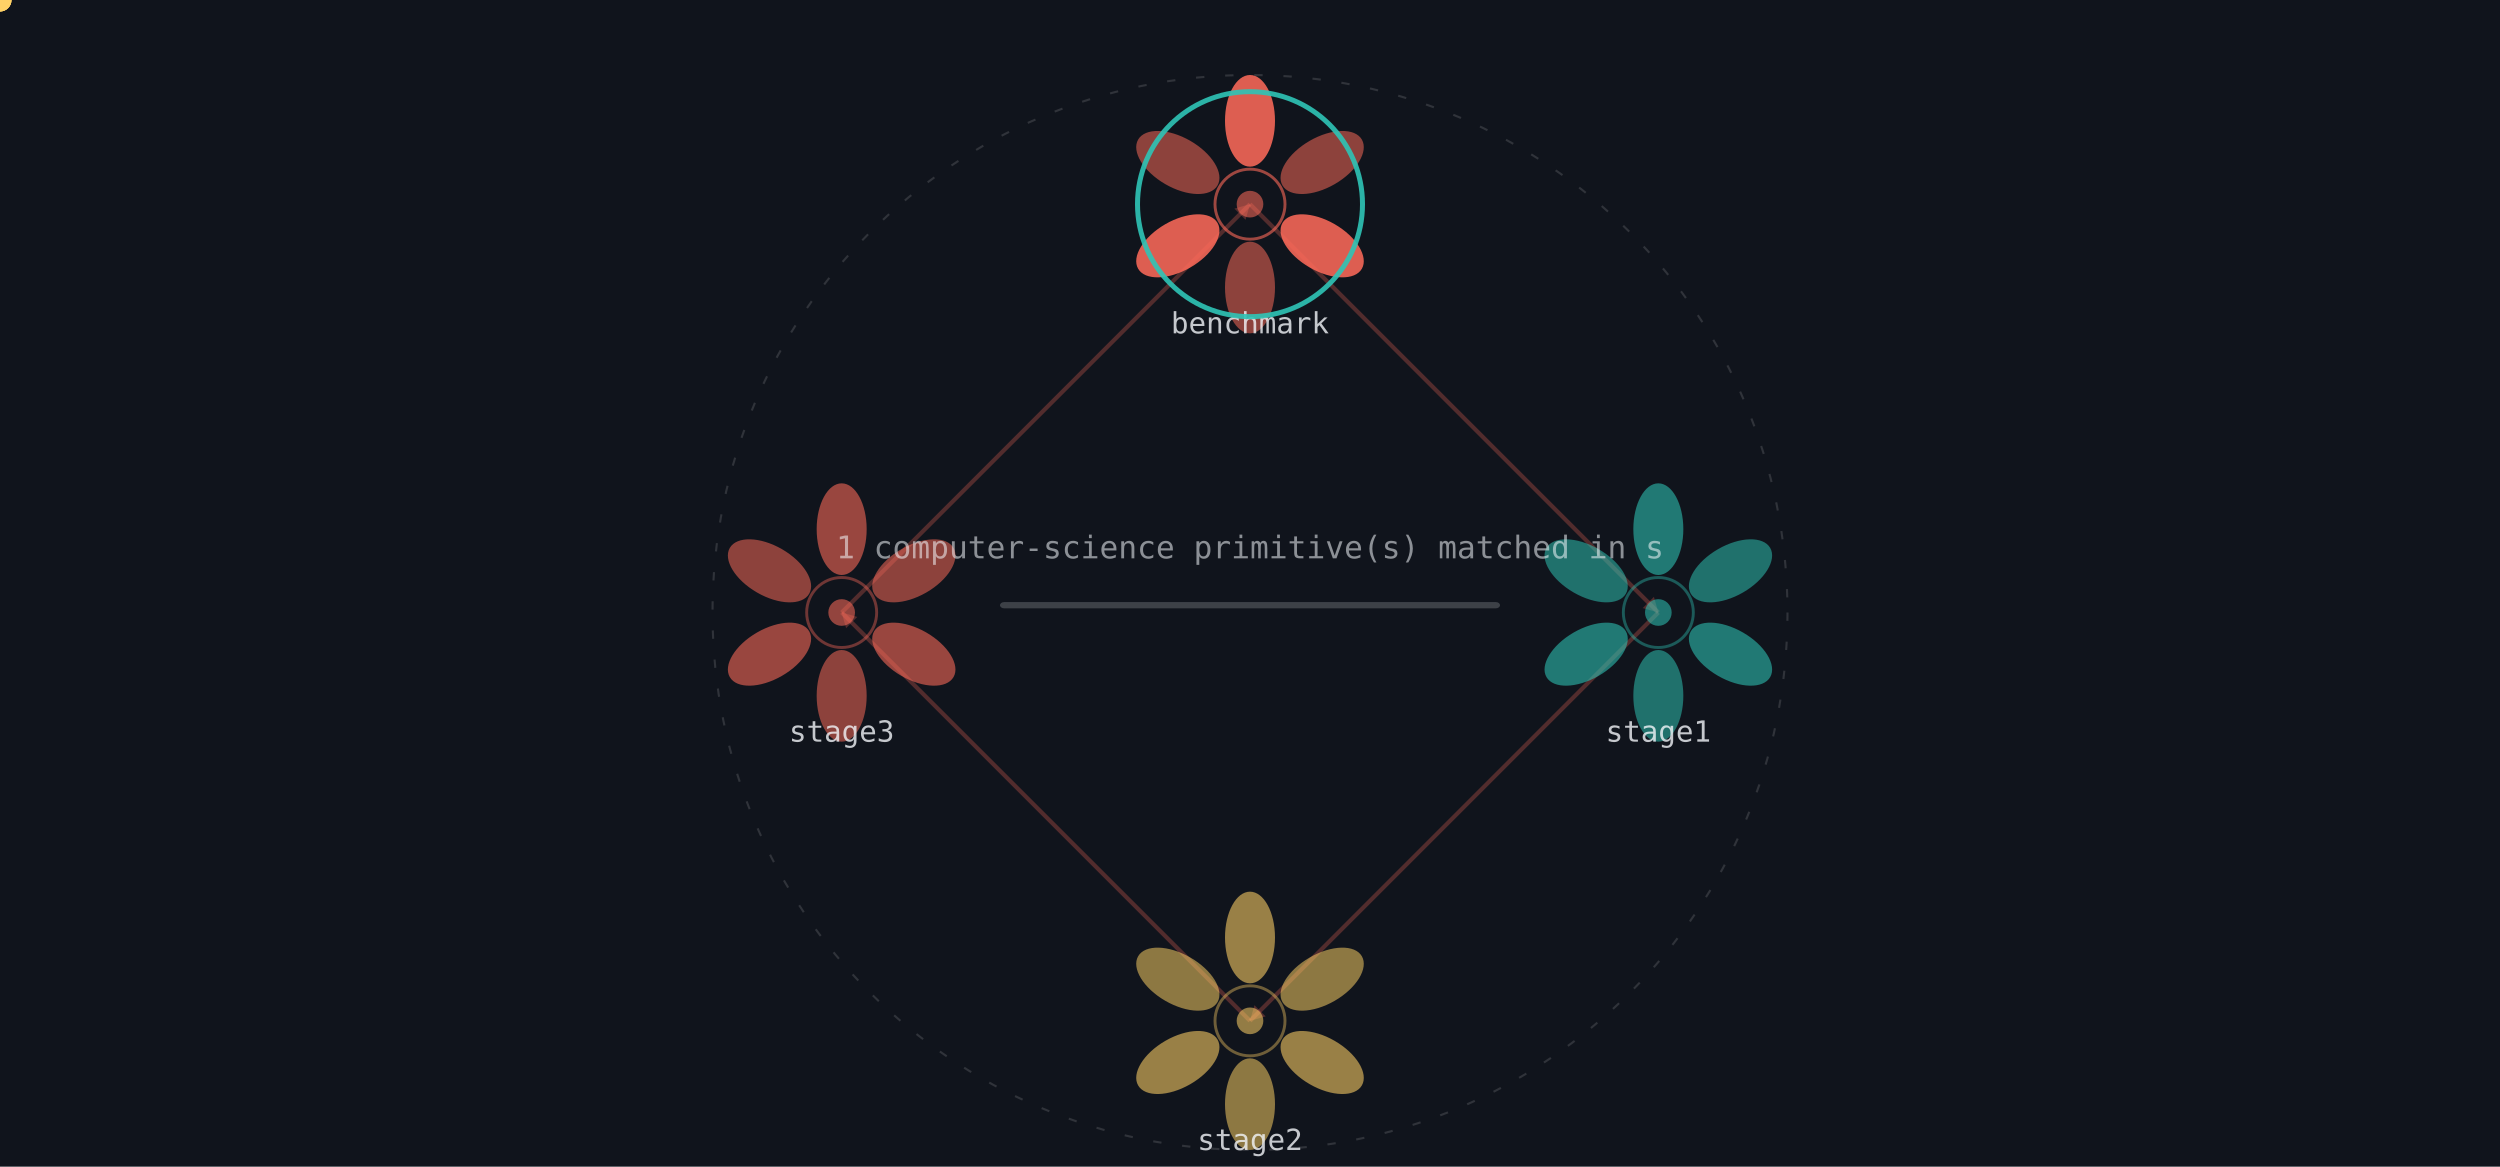
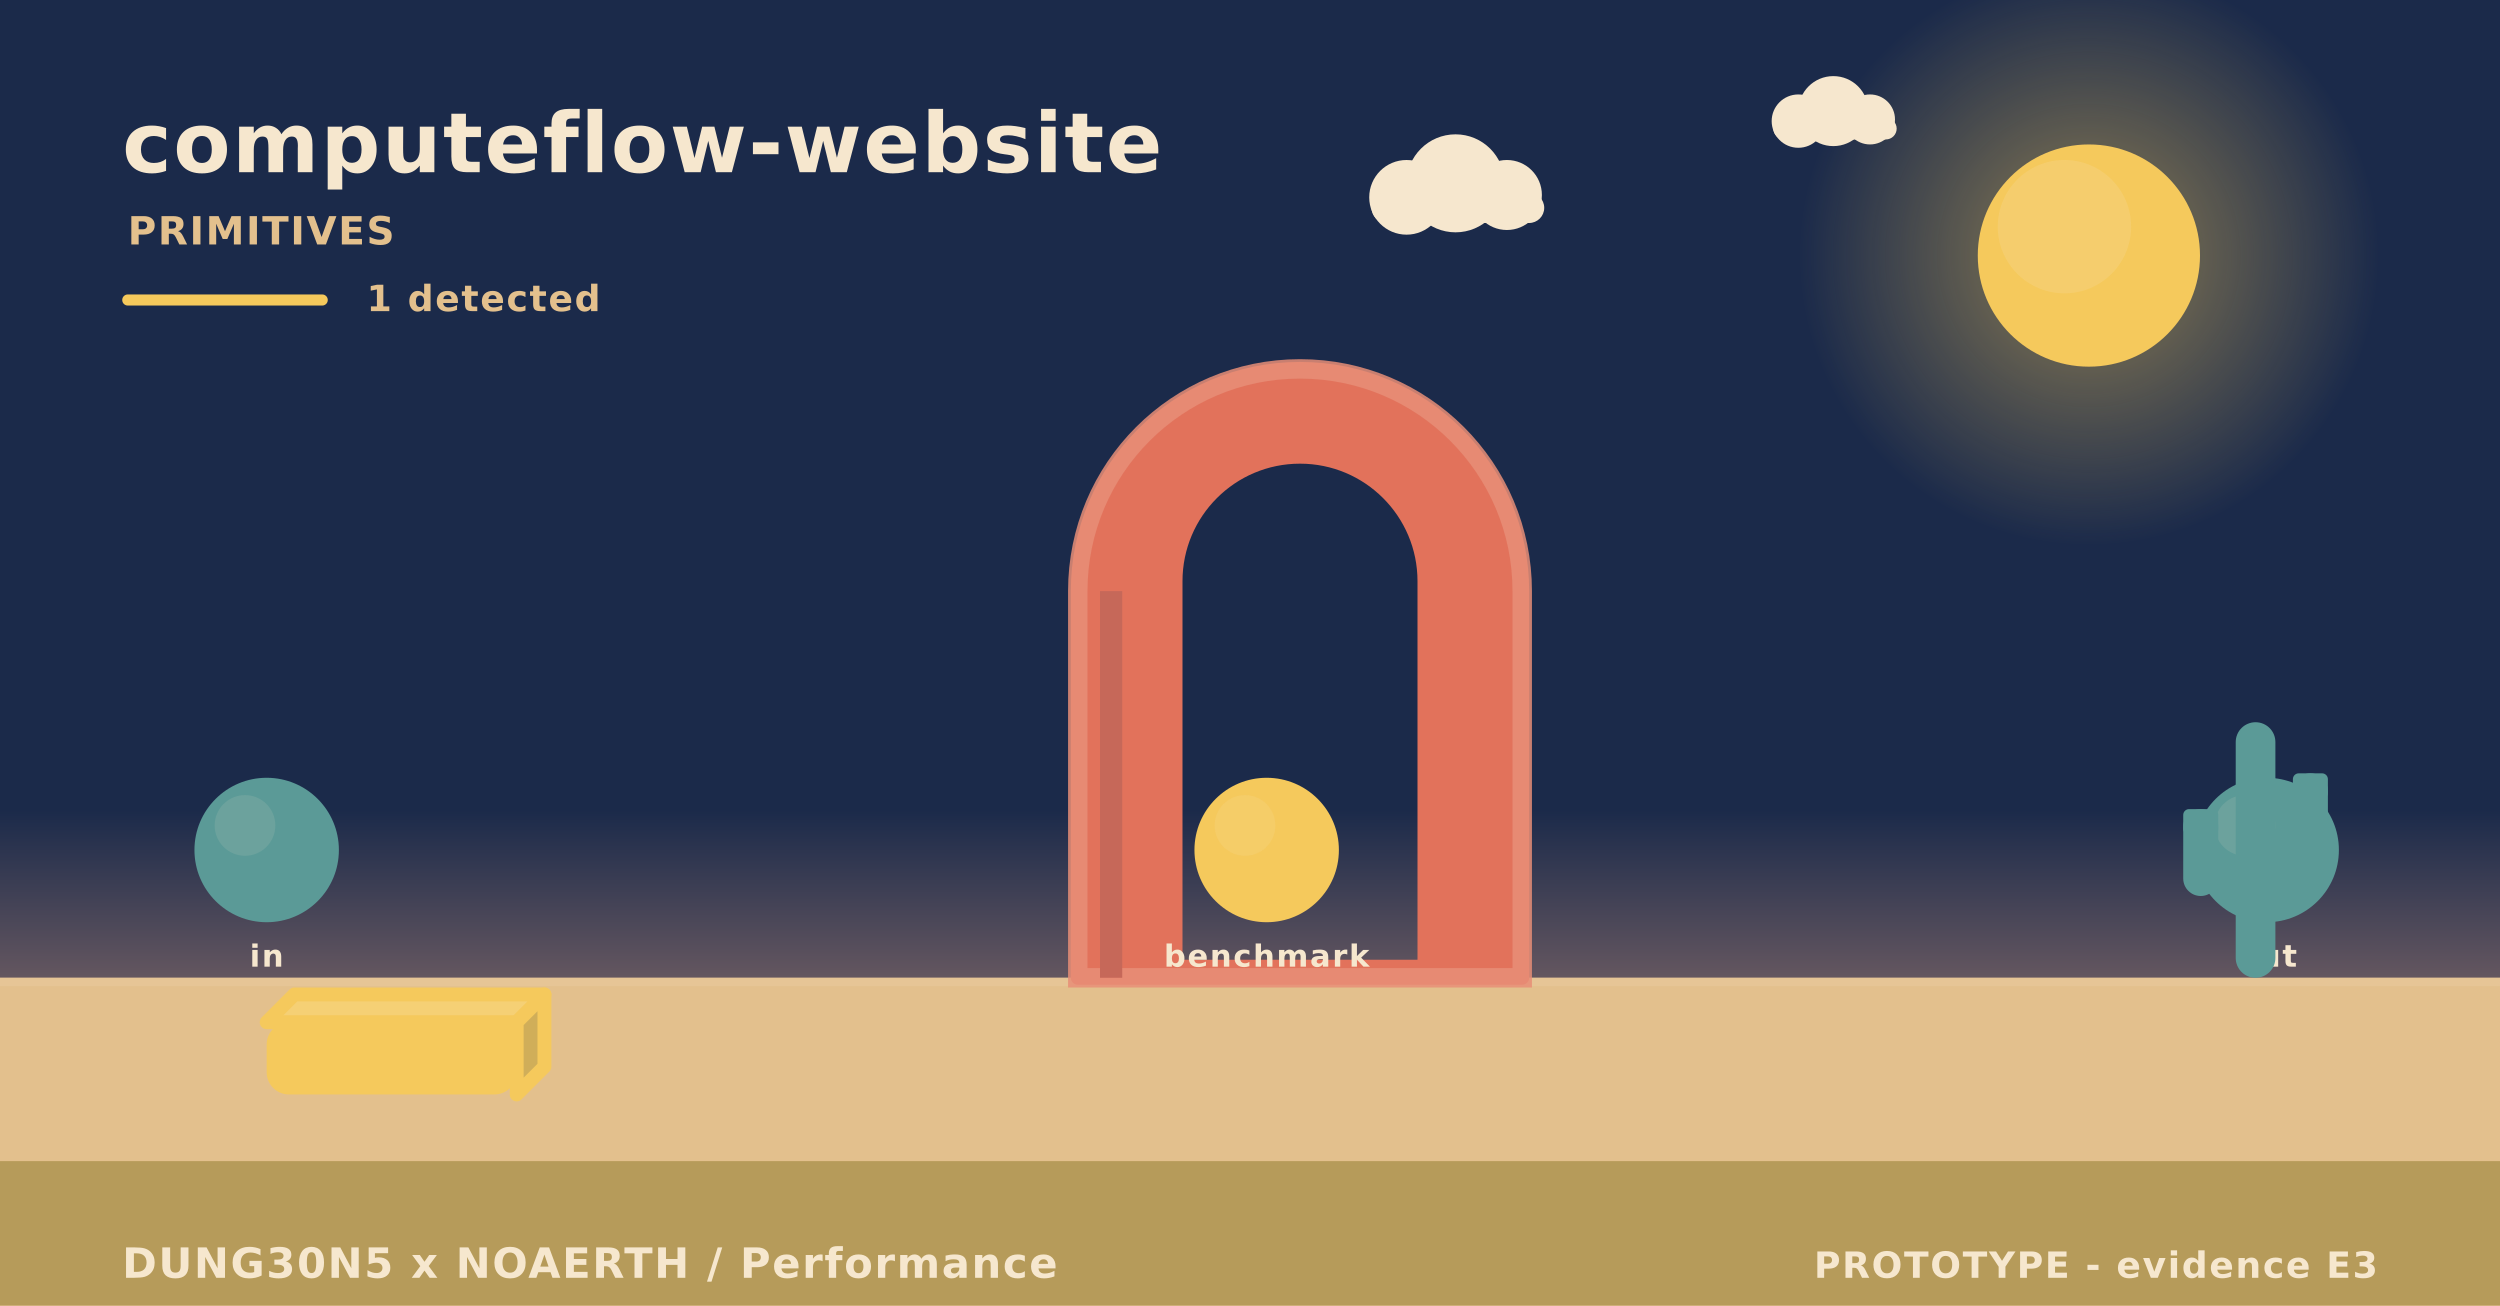
- <svg xmlns="http://www.w3.org/2000/svg" viewBox="0 0 1200 560" width="1200" height="560" role="img" aria-label="computeflow-website state machine">
-   <rect width="1200" height="560" fill="#10141c" />
-   <defs>
-     <linearGradient id="gs" x1="0" y1="0" x2="1" y2="1">
-       <stop offset="0%" stop-color="#ff6b5a" />
-       <stop offset="100%" stop-color="#2ec4b6" />
-     </linearGradient>
-   </defs>
-   <circle cx="600.00" cy="294.00" r="258.00" fill="none" stroke="rgba(242,245,249,0.140)" stroke-width="1.00" opacity="1.00" stroke-dasharray="4 10" />
-   <line x1="600.00" y1="98.00" x2="796.00" y2="294.00" stroke="rgba(255,107,90,0.500)" stroke-width="2.00" opacity="0.55" />
-   <polygon points="796.00,294.00 793.88,286.50 788.50,291.88" fill="rgba(255,107,90,0.500)" opacity="0.55" />
-   <g opacity="0.9">
-     <circle cx="0.00" cy="0.00" r="5.50" fill="#ffd166" opacity="1.00" />
-     <animateTransform attributeName="transform" type="translate" values="600.00,98.00 796.00,294.00" dur="6.15s" begin="0.0s" repeatCount="indefinite" />
-     <animateTransform attributeName="transform" type="translate" values="796.00,294.00 600.00,98.00" dur="6.15s" begin="3.075s" repeatCount="indefinite" />
+ <svg xmlns="http://www.w3.org/2000/svg" width="900" height="470" viewBox="0 0 900 470" role="img" aria-label="computeflow-website - how it behaves">
+   <linearGradient id="skys" x1="0" y1="0" x2="0" y2="1">
+     <stop offset="0" stop-color="#1b2a4a" />
+     <stop offset="0.62" stop-color="#1b2a4a" />
+     <stop offset="1" stop-color="#f3ad8a" />
+   </linearGradient>
+   <rect width="900" height="470" fill="url(#skys)" />
+   <radialGradient id="suns">
+     <stop offset="0.35" stop-color="#f5c95c" stop-opacity="0.34" />
+     <stop offset="1" stop-color="#f5c95c" stop-opacity="0" />
+   </radialGradient>
+   <circle cx="752" cy="92" r="104" fill="url(#suns)" />
+   <circle cx="752" cy="92" r="40" fill="#f5c95c" />
+   <circle cx="743.2" cy="81.6" r="24" fill="#f5d27e" opacity="0.5" />
+   <g>
+     <circle cx="524" cy="66" r="17.64" fill="#f6e7ce" />
+     <circle cx="506.36" cy="71.04" r="13.44" fill="#f6e7ce" />
+     <circle cx="542.48" cy="70.2" r="12.6" fill="#f6e7ce" />
+     <rect x="493.76" y="69.36" width="62.16" height="10.92" rx="5.46" fill="#f6e7ce" />
+     <animateTransform attributeName="transform" type="translate" values="0 0;24 0;0 0" dur="36s" begin="0s" repeatCount="indefinite" />
  </g>
-   <line x1="796.00" y1="294.00" x2="600.00" y2="490.00" stroke="rgba(255,107,90,0.500)" stroke-width="2.00" opacity="0.55" />
-   <polygon points="600.00,490.00 607.50,487.88 602.12,482.50" fill="rgba(255,107,90,0.500)" opacity="0.55" />
-   <g opacity="0.9">
-     <circle cx="0.00" cy="0.00" r="5.50" fill="#ffd166" opacity="1.00" />
-     <animateTransform attributeName="transform" type="translate" values="796.00,294.00 600.00,490.00" dur="6.15s" begin="1.538s" repeatCount="indefinite" />
-     <animateTransform attributeName="transform" type="translate" values="600.00,490.00 796.00,294.00" dur="6.15s" begin="4.613s" repeatCount="indefinite" />
+   <g>
+     <circle cx="660" cy="40" r="12.6" fill="#f6e7ce" />
+     <circle cx="647.4" cy="43.6" r="9.6" fill="#f6e7ce" />
+     <circle cx="673.2" cy="43" r="9" fill="#f6e7ce" />
+     <rect x="638.4" y="42.4" width="44.4" height="7.8" rx="3.9" fill="#f6e7ce" />
+     <animateTransform attributeName="transform" type="translate" values="0 0;-18 0;0 0" dur="46s" begin="3s" repeatCount="indefinite" />
  </g>
-   <line x1="600.00" y1="490.00" x2="404.00" y2="294.00" stroke="rgba(255,107,90,0.500)" stroke-width="2.00" opacity="0.55" />
-   <polygon points="404.00,294.00 406.12,301.50 411.50,296.12" fill="rgba(255,107,90,0.500)" opacity="0.55" />
-   <g opacity="0.9">
-     <circle cx="0.00" cy="0.00" r="5.50" fill="#ffd166" opacity="1.00" />
-     <animateTransform attributeName="transform" type="translate" values="600.00,490.00 404.00,294.00" dur="6.15s" begin="3.075s" repeatCount="indefinite" />
-     <animateTransform attributeName="transform" type="translate" values="404.00,294.00 600.00,490.00" dur="6.15s" begin="6.15s" repeatCount="indefinite" />
+   <rect x="0" y="352" width="900" height="118" fill="#e3c08d" />
+   <rect x="0" y="352" width="900" height="3" fill="#e6c596" />
+   <text x="44" y="62" font-family="Verdana,DejaVu Sans,sans-serif" font-size="30" font-weight="700" letter-spacing="0.6" fill="#f6e7ce" text-anchor="start">computeflow-website</text>
+   <text x="46" y="88" font-family="Verdana,DejaVu Sans,sans-serif" font-size="14" font-weight="700" letter-spacing="0.6" fill="#e3c08d" text-anchor="start">PRIMITIVES</text>
+   <rect x="44" y="106" width="74" height="4" rx="2" fill="#f5c95c" />
+   <text x="132" y="112" font-family="Verdana,DejaVu Sans,sans-serif" font-size="13" font-weight="700" letter-spacing="0.6" fill="#e3c08d" text-anchor="start">1 detected</text>
+   <path d="M388,352 L388,212.8 A80,80 0 0 1 548,212.8 L548,352 Z M423.2,348 L423.2,209.22 A44.8,44.8 0 0 1 512.8,209.22 L512.8,348 Z" fill="#e2725b" fill-rule="evenodd" stroke="#e2725b" stroke-width="5" stroke-linejoin="round" />
+   <path d="M388,352 L388,212.8 A80,80 0 0 1 548,212.8 L548,352 Z" fill="none" stroke="#e78e77" stroke-width="7" stroke-linecap="round" opacity="0.85" />
+   <rect x="396" y="212.8" width="8" height="139.2" fill="#c66859" />
+   <circle cx="96" cy="306" r="26" fill="#5b9a97" />
+   <circle cx="88.2" cy="297.16" r="10.92" fill="#7aa9a2" opacity="0.55" />
+   <text x="96" y="348" font-family="Verdana,DejaVu Sans,sans-serif" font-size="11" font-weight="700" letter-spacing="0.6" fill="#f6e7ce" text-anchor="middle">in</text>
+   <g>
+     <circle cx="456" cy="306" r="26" fill="#f5c95c" />
+     <circle cx="448.2" cy="297.16" r="10.92" fill="#f5cf73" opacity="0.55" />
+     <animate attributeName="opacity" values="0.8;1;0.8" dur="4.6s" begin="0s" repeatCount="indefinite" />
  </g>
-   <line x1="404.00" y1="294.00" x2="600.00" y2="98.00" stroke="rgba(255,107,90,0.500)" stroke-width="2.00" opacity="0.55" />
-   <polygon points="600.00,98.00 592.50,100.12 597.88,105.50" fill="rgba(255,107,90,0.500)" opacity="0.55" />
-   <g opacity="0.9">
-     <circle cx="0.00" cy="0.00" r="5.50" fill="#ffd166" opacity="1.00" />
-     <animateTransform attributeName="transform" type="translate" values="404.00,294.00 600.00,98.00" dur="6.15s" begin="4.613s" repeatCount="indefinite" />
-     <animateTransform attributeName="transform" type="translate" values="600.00,98.00 404.00,294.00" dur="6.15s" begin="7.688s" repeatCount="indefinite" />
-   </g>
-   <ellipse cx="600.00" cy="58.00" rx="12.00" ry="22.00" fill="rgba(255,107,90,0.900)" opacity="0.95" transform="rotate(0.0 600.00 58.00)" />
-   <ellipse cx="634.64" cy="78.00" rx="12.00" ry="22.00" fill="rgba(255,107,90,0.550)" opacity="0.95" transform="rotate(60.0 634.64 78.00)" />
-   <ellipse cx="634.64" cy="118.00" rx="12.00" ry="22.00" fill="rgba(255,107,90,0.900)" opacity="0.95" transform="rotate(120.0 634.64 118.00)" />
-   <ellipse cx="600.00" cy="138.00" rx="12.00" ry="22.00" fill="rgba(255,107,90,0.550)" opacity="0.95" transform="rotate(180.0 600.00 138.00)" />
-   <ellipse cx="565.36" cy="118.00" rx="12.00" ry="22.00" fill="rgba(255,107,90,0.900)" opacity="0.95" transform="rotate(240.0 565.36 118.00)" />
-   <ellipse cx="565.36" cy="78.00" rx="12.00" ry="22.00" fill="rgba(255,107,90,0.550)" opacity="0.95" transform="rotate(300.0 565.36 78.00)" />
-   <circle cx="600.00" cy="98.00" r="16.80" fill="none" stroke="rgba(255,107,90,0.900)" stroke-width="1.40" opacity="0.66" />
-   <circle cx="600.00" cy="98.00" r="6.40" fill="rgba(255,107,90,0.550)" opacity="1.00" />
-   <text x="600" y="160" font-family="ui-monospace,Menlo,monospace" font-size="14" fill="rgba(242,245,249,0.800)" text-anchor="middle">benchmark</text>
-   <g>
-     <circle cx="600.00" cy="98.00" r="54.00" fill="none" stroke="#2ec4b6" stroke-width="2.40" opacity="0.90" />
-     <animate attributeName="opacity" values="0.25;1.0;0.25" dur="12.3s" begin="0.0s" repeatCount="indefinite" />
-   </g>
-   <ellipse cx="796.00" cy="254.00" rx="12.00" ry="22.00" fill="rgba(46,196,182,0.600)" opacity="0.95" transform="rotate(0.0 796.00 254.00)" />
-   <ellipse cx="830.64" cy="274.00" rx="12.00" ry="22.00" fill="rgba(46,196,182,0.550)" opacity="0.95" transform="rotate(60.0 830.64 274.00)" />
-   <ellipse cx="830.64" cy="314.00" rx="12.00" ry="22.00" fill="rgba(46,196,182,0.600)" opacity="0.95" transform="rotate(120.0 830.64 314.00)" />
-   <ellipse cx="796.00" cy="334.00" rx="12.00" ry="22.00" fill="rgba(46,196,182,0.550)" opacity="0.95" transform="rotate(180.0 796.00 334.00)" />
-   <ellipse cx="761.36" cy="314.00" rx="12.00" ry="22.00" fill="rgba(46,196,182,0.600)" opacity="0.95" transform="rotate(240.0 761.36 314.00)" />
-   <ellipse cx="761.36" cy="274.00" rx="12.00" ry="22.00" fill="rgba(46,196,182,0.550)" opacity="0.95" transform="rotate(300.0 761.36 274.00)" />
-   <circle cx="796.00" cy="294.00" r="16.80" fill="none" stroke="rgba(46,196,182,0.600)" stroke-width="1.40" opacity="0.66" />
-   <circle cx="796.00" cy="294.00" r="6.40" fill="rgba(46,196,182,0.550)" opacity="1.00" />
-   <text x="796" y="356" font-family="ui-monospace,Menlo,monospace" font-size="14" fill="rgba(242,245,249,0.800)" text-anchor="middle">stage1</text>
-   <ellipse cx="600.00" cy="450.00" rx="12.00" ry="22.00" fill="rgba(255,209,102,0.600)" opacity="0.95" transform="rotate(0.0 600.00 450.00)" />
-   <ellipse cx="634.64" cy="470.00" rx="12.00" ry="22.00" fill="rgba(255,209,102,0.550)" opacity="0.95" transform="rotate(60.0 634.64 470.00)" />
-   <ellipse cx="634.64" cy="510.00" rx="12.00" ry="22.00" fill="rgba(255,209,102,0.600)" opacity="0.95" transform="rotate(120.0 634.64 510.00)" />
-   <ellipse cx="600.00" cy="530.00" rx="12.00" ry="22.00" fill="rgba(255,209,102,0.550)" opacity="0.95" transform="rotate(180.0 600.00 530.00)" />
-   <ellipse cx="565.36" cy="510.00" rx="12.00" ry="22.00" fill="rgba(255,209,102,0.600)" opacity="0.95" transform="rotate(240.0 565.36 510.00)" />
-   <ellipse cx="565.36" cy="470.00" rx="12.00" ry="22.00" fill="rgba(255,209,102,0.550)" opacity="0.95" transform="rotate(300.0 565.36 470.00)" />
-   <circle cx="600.00" cy="490.00" r="16.80" fill="none" stroke="rgba(255,209,102,0.600)" stroke-width="1.40" opacity="0.66" />
-   <circle cx="600.00" cy="490.00" r="6.40" fill="rgba(255,209,102,0.550)" opacity="1.00" />
-   <text x="600" y="552" font-family="ui-monospace,Menlo,monospace" font-size="14" fill="rgba(242,245,249,0.800)" text-anchor="middle">stage2</text>
-   <ellipse cx="404.00" cy="254.00" rx="12.00" ry="22.00" fill="rgba(255,107,90,0.600)" opacity="0.95" transform="rotate(0.0 404.00 254.00)" />
-   <ellipse cx="438.64" cy="274.00" rx="12.00" ry="22.00" fill="rgba(255,107,90,0.550)" opacity="0.95" transform="rotate(60.0 438.64 274.00)" />
-   <ellipse cx="438.64" cy="314.00" rx="12.00" ry="22.00" fill="rgba(255,107,90,0.600)" opacity="0.95" transform="rotate(120.0 438.64 314.00)" />
-   <ellipse cx="404.00" cy="334.00" rx="12.00" ry="22.00" fill="rgba(255,107,90,0.550)" opacity="0.95" transform="rotate(180.0 404.00 334.00)" />
-   <ellipse cx="369.36" cy="314.00" rx="12.00" ry="22.00" fill="rgba(255,107,90,0.600)" opacity="0.95" transform="rotate(240.0 369.36 314.00)" />
-   <ellipse cx="369.36" cy="274.00" rx="12.00" ry="22.00" fill="rgba(255,107,90,0.550)" opacity="0.95" transform="rotate(300.0 369.36 274.00)" />
-   <circle cx="404.00" cy="294.00" r="16.80" fill="none" stroke="rgba(255,107,90,0.600)" stroke-width="1.40" opacity="0.66" />
-   <circle cx="404.00" cy="294.00" r="6.40" fill="rgba(255,107,90,0.550)" opacity="1.00" />
-   <text x="404" y="356" font-family="ui-monospace,Menlo,monospace" font-size="14" fill="rgba(242,245,249,0.800)" text-anchor="middle">stage3</text>
-   <rect x="480.00" y="289.00" width="240.00" height="3.00" rx="2.00" fill="rgba(242,245,249,0.200)" opacity="1.00" />
-   <text x="600" y="268" font-family="ui-monospace,Menlo,monospace" font-size="15" fill="rgba(242,245,249,0.550)" text-anchor="middle">1 computer-science primitive(s) matched in s</text>
+   <text x="456" y="348" font-family="Verdana,DejaVu Sans,sans-serif" font-size="11" font-weight="700" letter-spacing="0.6" fill="#f6e7ce" text-anchor="middle">benchmark</text>
+   <circle cx="816" cy="306" r="26" fill="#5b9a97" />
+   <circle cx="808.2" cy="297.16" r="10.92" fill="#7aa9a2" opacity="0.55" />
+   <text x="816" y="348" font-family="Verdana,DejaVu Sans,sans-serif" font-size="11" font-weight="700" letter-spacing="0.6" fill="#f6e7ce" text-anchor="middle">out</text>
+   <path d="M96,368 L186,368 L196,358 L106,358 Z" fill="#f5d075" stroke="#f5c95c" stroke-width="5" stroke-linejoin="round" />
+   <path d="M186,368 L196,358 L196,384 L186,394 Z" fill="#d0ae59" stroke="#f5c95c" stroke-width="5" stroke-linejoin="round" />
+   <rect x="96" y="368" width="90" height="26" rx="8" fill="#f5c95c" />
+   <rect x="804.86" y="260" width="14.28" height="92" rx="7.14" fill="#5b9a97" />
+   <rect x="785.96" y="291.28" width="12.6" height="31.28" rx="6.3" fill="#5b9a97" />
+   <rect x="785.96" y="291.28" width="12.6" height="9.2" rx="2.1" fill="#5b9a97" />
+   <rect x="825.44" y="278.4" width="12.6" height="31.28" rx="6.3" fill="#5b9a97" />
+   <rect x="825.44" y="278.4" width="12.6" height="9.2" rx="2.1" fill="#5b9a97" />
+   <rect x="0" y="418" width="900" height="52" rx="0" fill="#b49957" opacity="0.94" />
+   <text x="44" y="460" font-family="Verdana,DejaVu Sans,sans-serif" font-size="15" font-weight="700" letter-spacing="0.6" fill="#f6e7ce" text-anchor="start">DUNG30N5 x NOAERTH  /  Performance</text>
+   <text x="856" y="460" font-family="Verdana,DejaVu Sans,sans-serif" font-size="13" font-weight="700" letter-spacing="0.6" fill="#f6e7ce" text-anchor="end">PROTOTYPE  -  evidence E3</text>
</svg>
